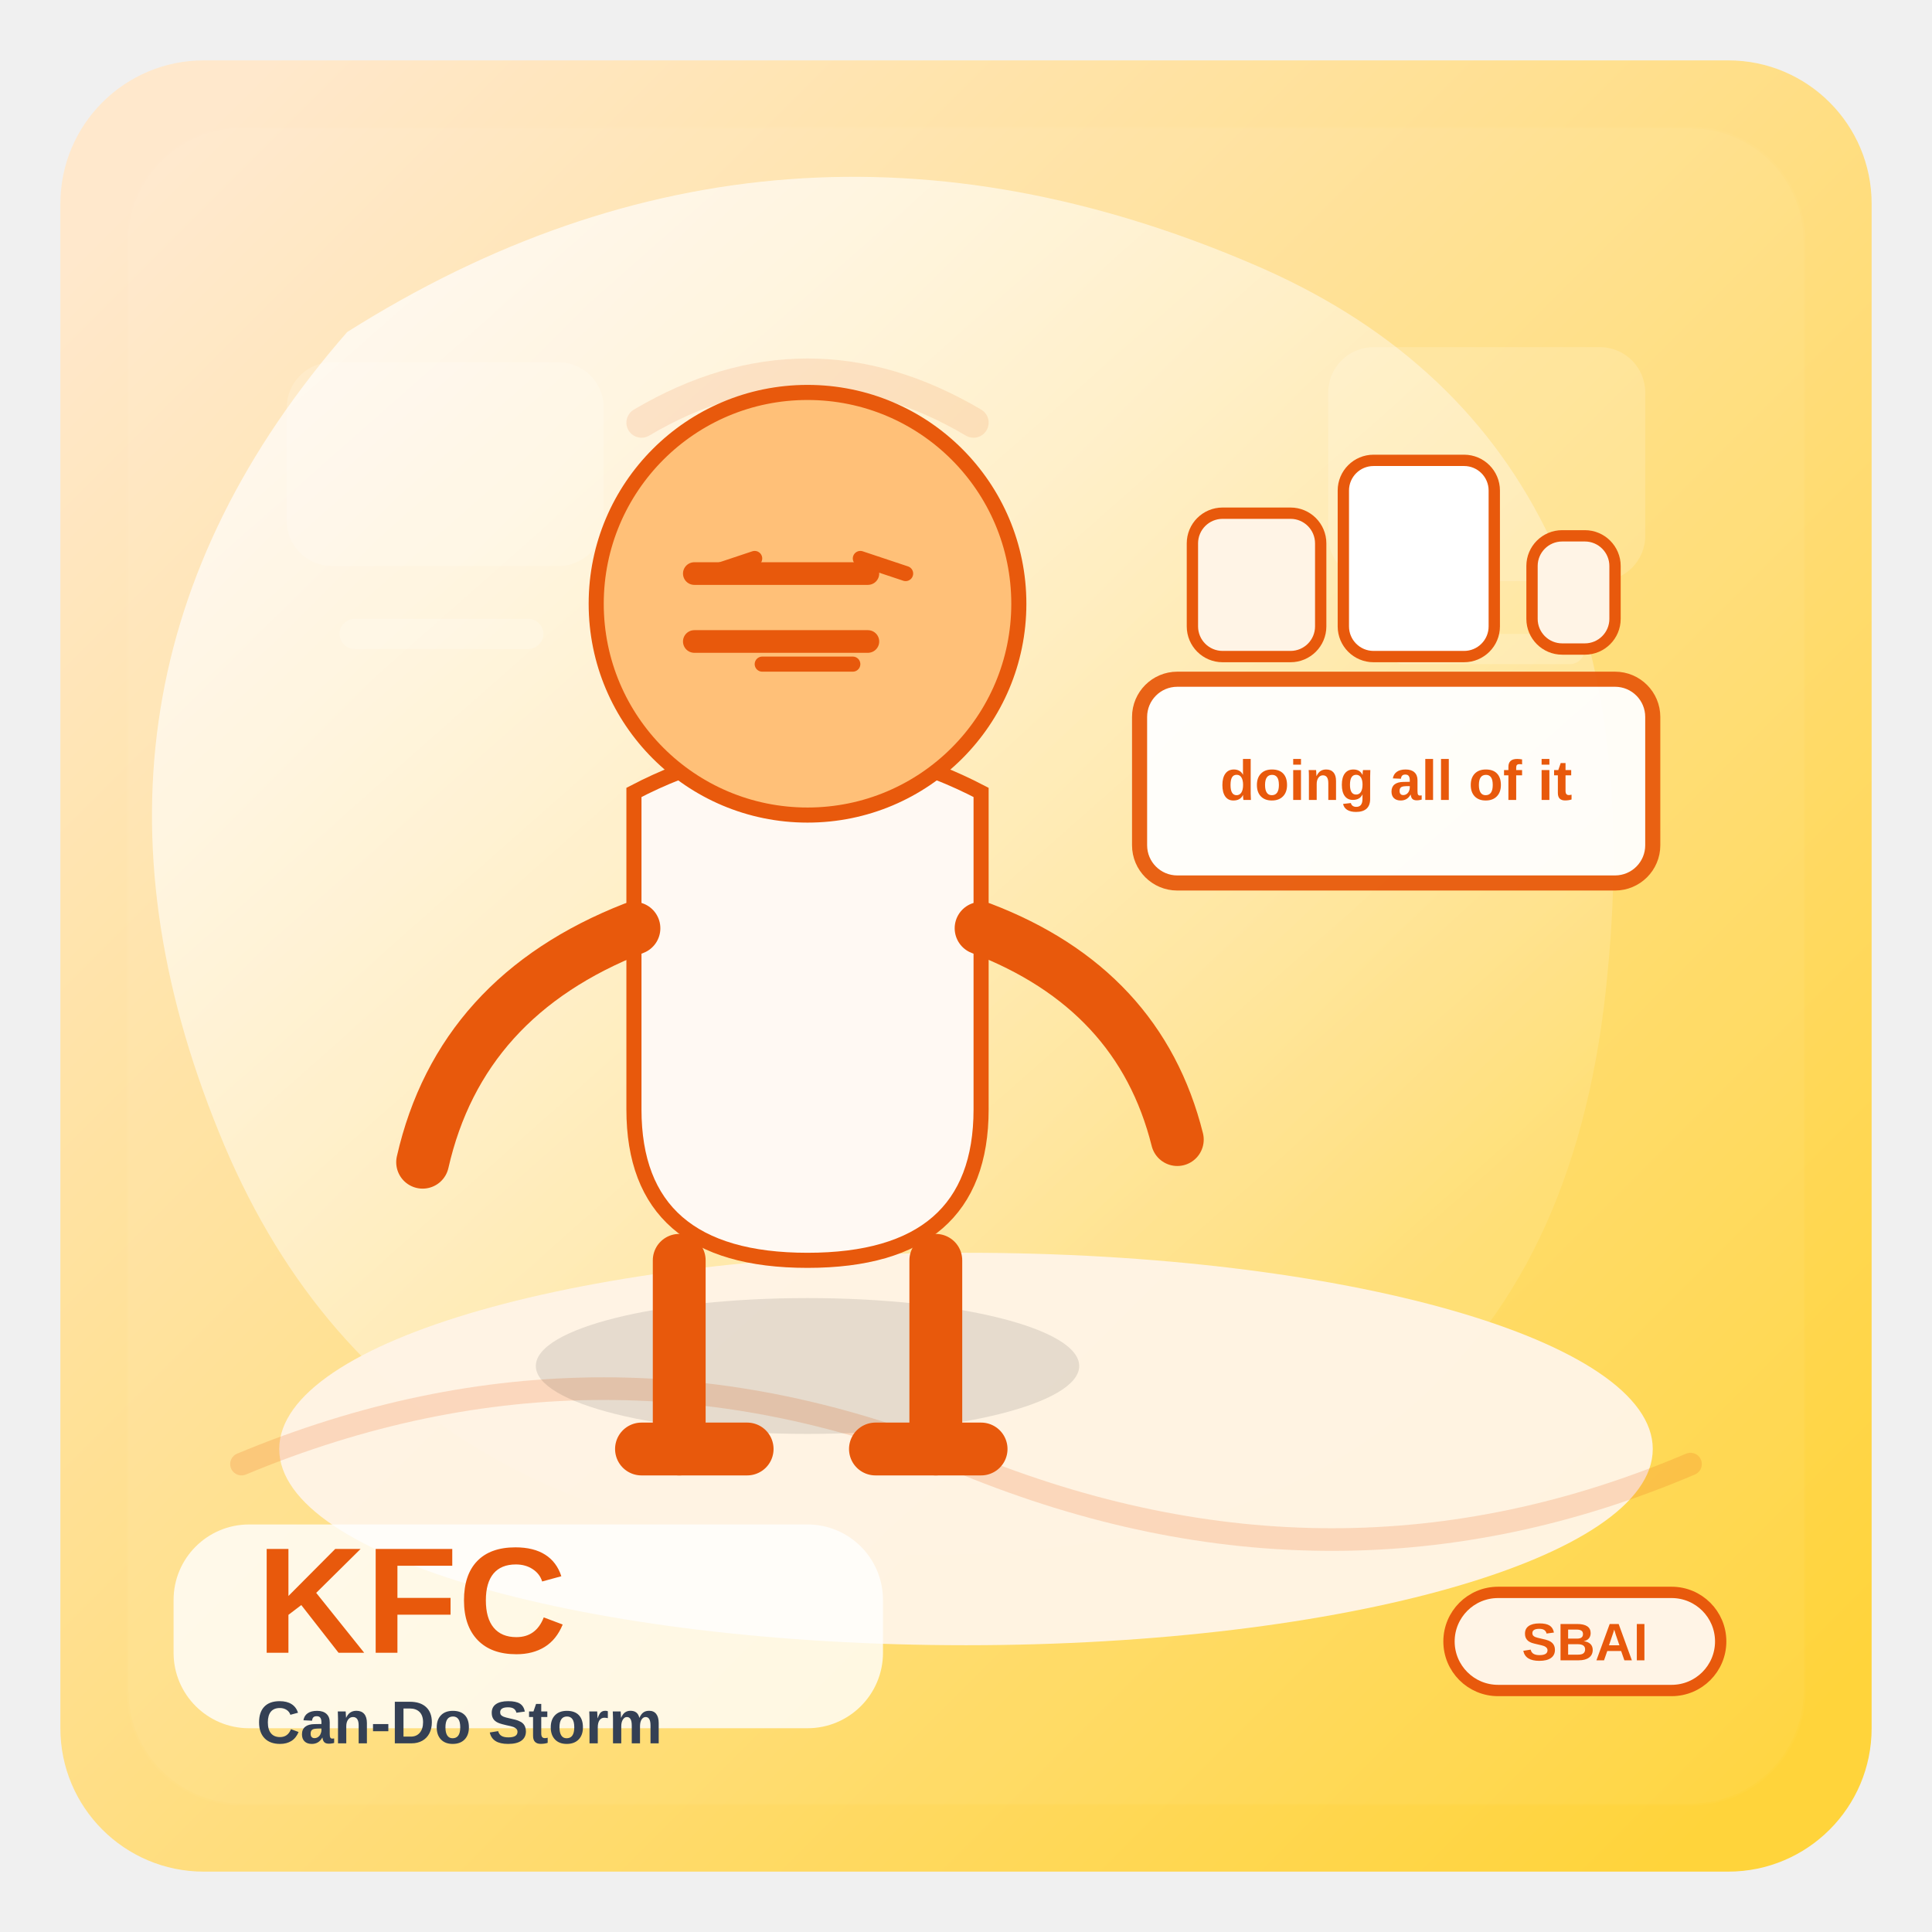
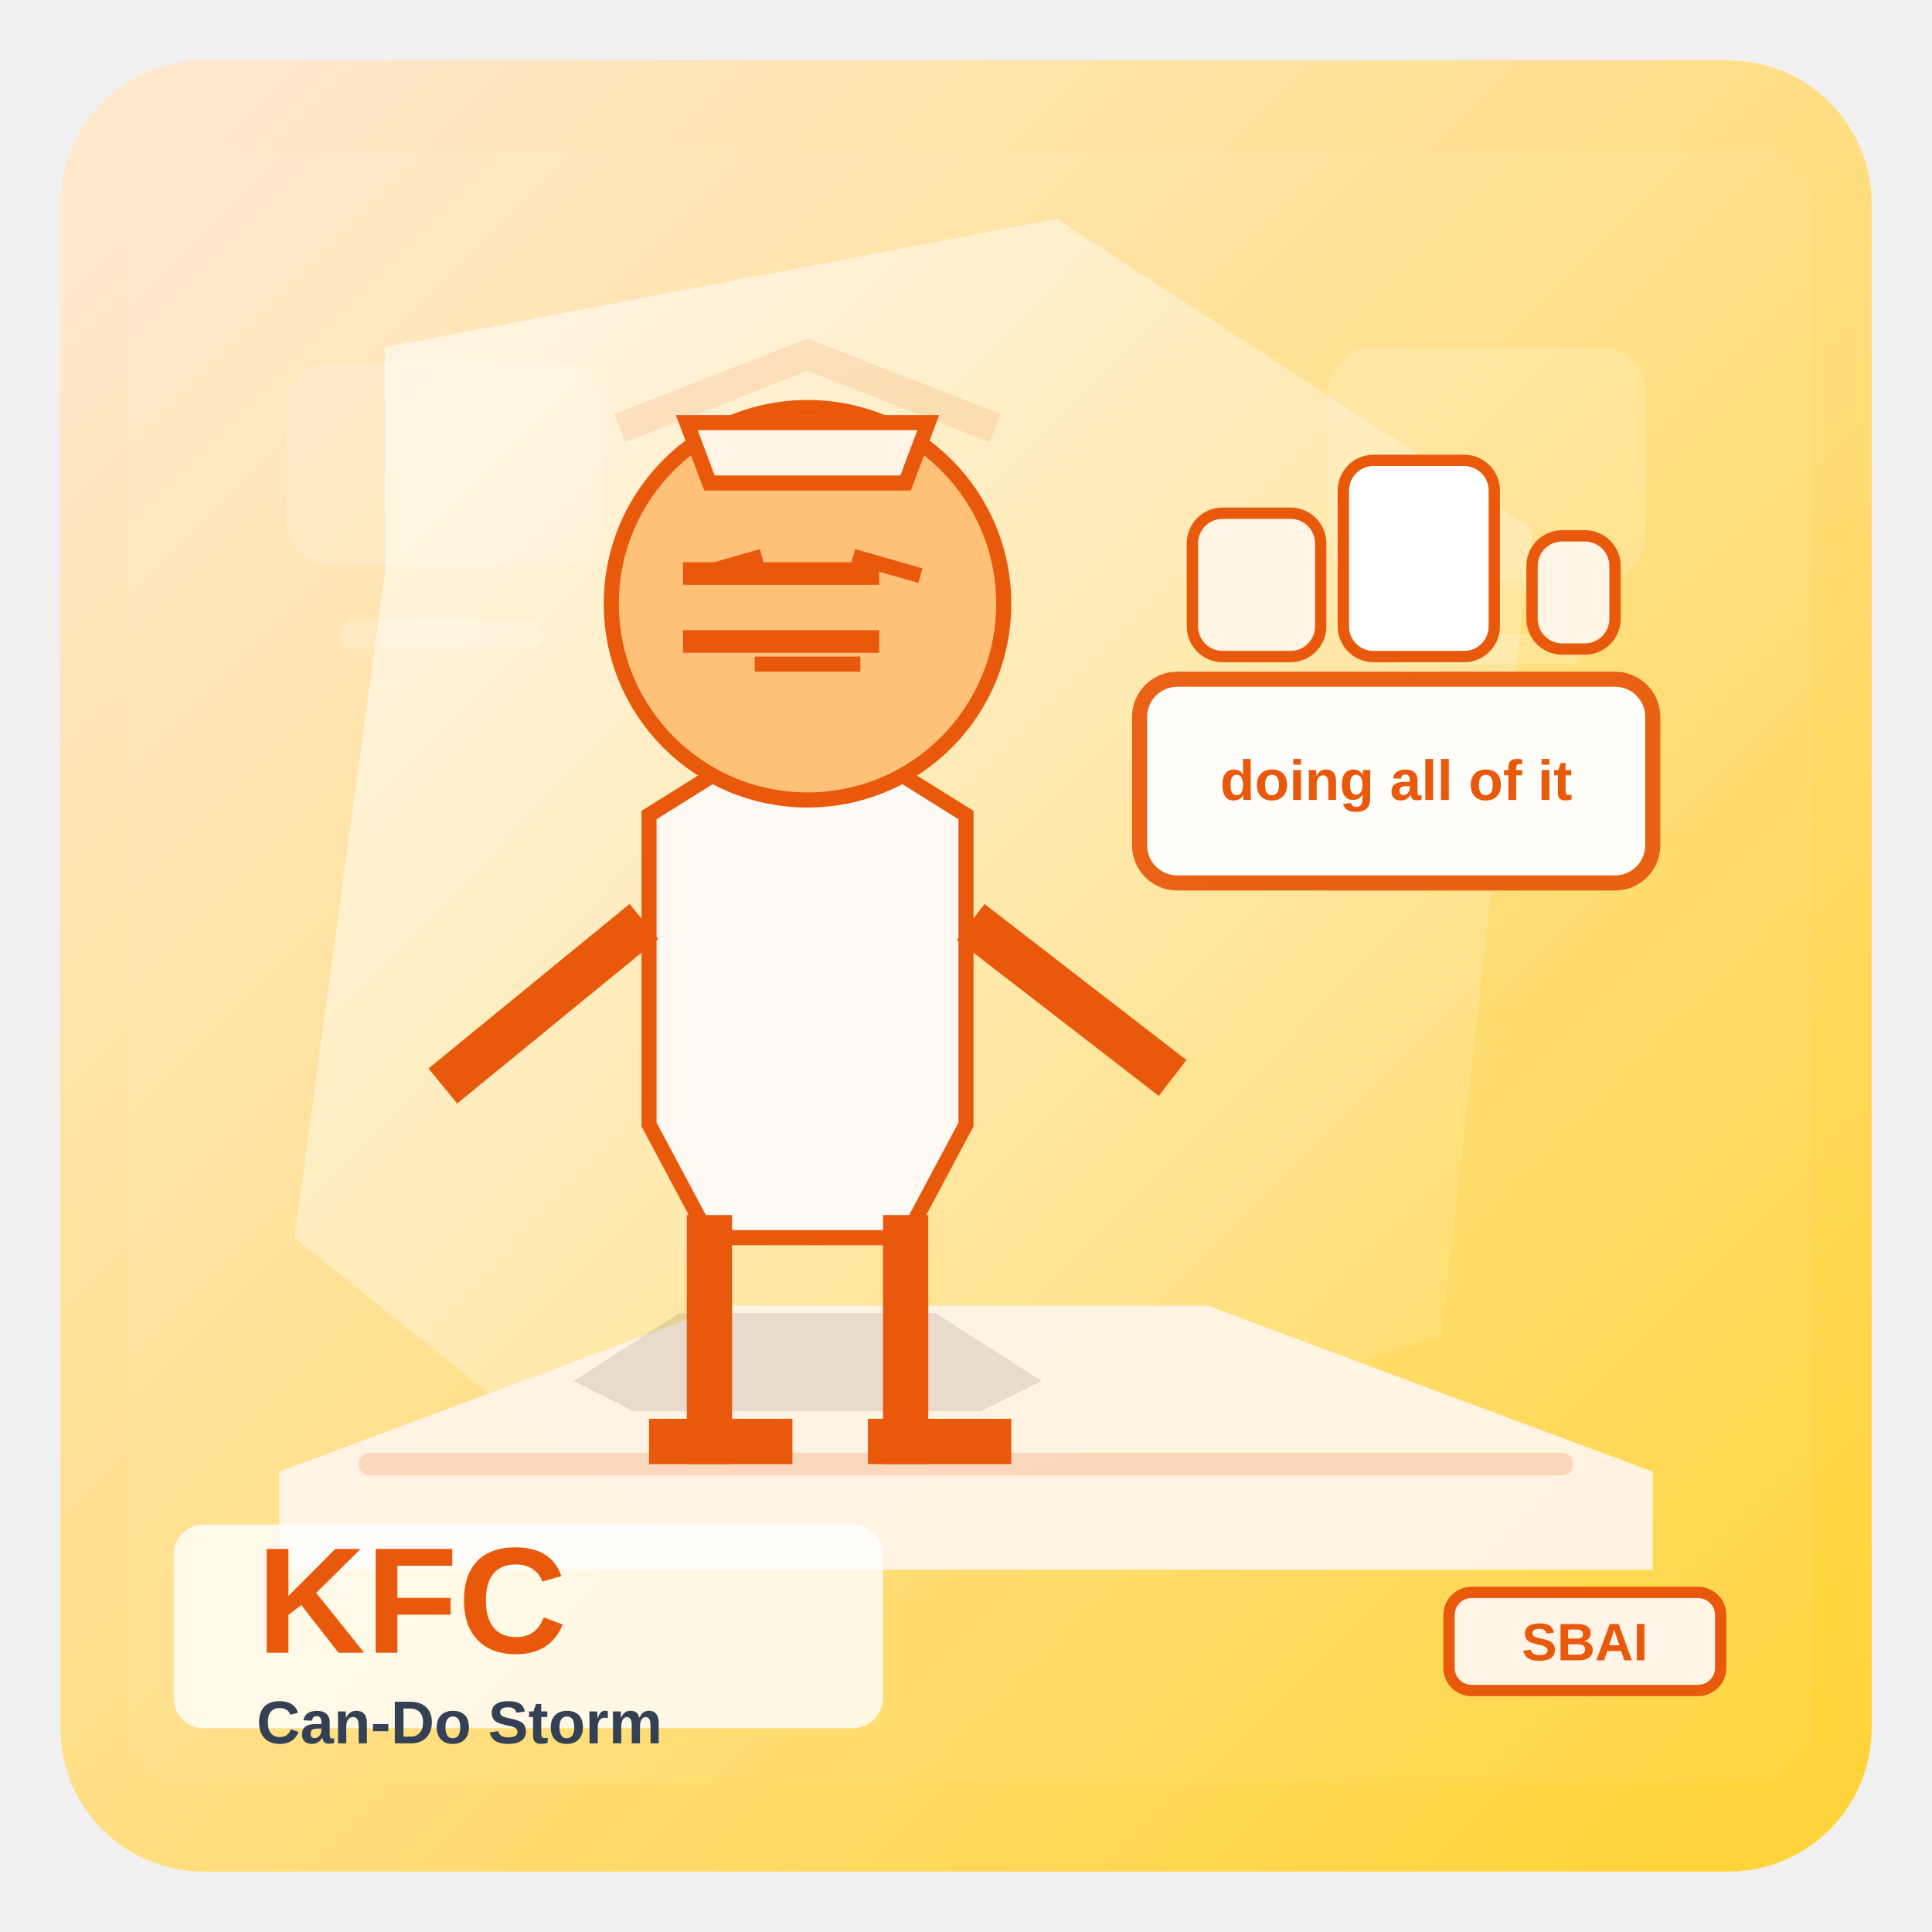
<svg xmlns="http://www.w3.org/2000/svg" width="512" height="512" viewBox="0 0 512 512" fill="none">
  <defs>
    <linearGradient id="bg" x1="44" y1="44" x2="468" y2="468" gradientUnits="userSpaceOnUse">
      <stop offset="0" stop-color="#FFE8CC" />
      <stop offset="1" stop-color="#FFD43B" />
    </linearGradient>
-     <linearGradient id="light" x1="110" y1="62" x2="366" y2="352" gradientUnits="userSpaceOnUse">
-       <stop offset="0" stop-color="#FFFFFF" stop-opacity="0.72" />
-       <stop offset="1" stop-color="#FFFFFF" stop-opacity="0.1" />
+     <linearGradient id="light" x1="96" y1="72" x2="388" y2="352" gradientUnits="userSpaceOnUse">
+       <stop offset="0" stop-color="#FFFFFF" stop-opacity="0.58" />
+       <stop offset="1" stop-color="#FFFFFF" stop-opacity="0.08" />
    </linearGradient>
  </defs>
  <rect x="16" y="16" width="480" height="480" rx="38" fill="url(#bg)" />
-   <path d="M92 88 q114 -72 240 -18 q108 46 94 188 q-14 152 -178 154 q-144 2 -190 -112 q-48 -118 34 -212z" fill="url(#light)" />
-   <rect x="34" y="34" width="444" height="444" rx="30" fill="#FFFFFF" opacity="0.05" stroke="#FFFFFF" stroke-opacity="0.4" />
+   <path d="M102 92 l178 -34 l126 82 l-24 214 l-194 62 l-110 -88 l24 -176z" fill="url(#light)" />
+   <path d="M42 40 h428 l10 10 v412 l-10 10 h-428 l-8 -10 v-412z" fill="#FFFFFF" opacity="0.05" stroke="#FFFFFF" stroke-opacity="0.4" />
  <rect x="76" y="96" width="84" height="54" rx="12" fill="#FFFFFF" opacity="0.16" />
  <rect x="352" y="92" width="84" height="62" rx="12" fill="#FFFFFF" opacity="0.16" />
  <path d="M94 168 h46 M372 172 h44" stroke="#FFFFFF" stroke-width="8" stroke-linecap="round" opacity="0.18" />
-   <ellipse cx="256" cy="384" rx="182" ry="52" fill="#FFF4E6" opacity="0.96" />
-   <path d="M64 388 q96 -40 192 0 q98 40 192 0" fill="none" stroke="#E8590C" stroke-width="6" opacity="0.18" stroke-linecap="round" />
+   <path d="M74 390 l118 -44 h128 l118 44 v26 h-364z" fill="#FFF4E6" opacity="0.96" />
+   <path d="M98 388 h316" fill="none" stroke="#E8590C" stroke-width="6" opacity="0.18" stroke-linecap="round" />
  <g>
-     <ellipse cx="214" cy="362" rx="72" ry="18" fill="#000000" opacity="0.1" />
-     <path d="M168 210 q46 -24 92 0 v84 q0 40 -46 40 q-46 0 -46 -40z" fill="#FFF9F3" stroke="#E8590C" stroke-width="4" />
-     <path d="M180 334 v50 M248 334 v50" fill="none" stroke="#E8590C" stroke-width="14" stroke-linecap="round" />
-     <path d="M168 246 q-46 18 -56 62" fill="none" stroke="#E8590C" stroke-width="14" stroke-linecap="round" />
-     <path d="M260 246 q42 16 52 56" fill="none" stroke="#E8590C" stroke-width="14" stroke-linecap="round" />
-     <path d="M170 384 h28 M232 384 h28" fill="none" stroke="#E8590C" stroke-width="14" stroke-linecap="round" />
-     <circle cx="214" cy="160" r="56" fill="#FFC078" stroke="#E8590C" stroke-width="4" />
+     <path d="M152 366 l28 -18 h68 l28 18 l-16 8 h-92z" fill="#000000" opacity="0.1" />
+     <path d="M172 216 l32 -20 h20 l32 20 v82 l-16 30 h-52 l-16 -30z" fill="#FFF9F3" stroke="#E8590C" stroke-width="4" stroke-linejoin="miter" />
+     <path d="M188 328 v54 M240 328 v54" fill="none" stroke="#E8590C" stroke-width="12" stroke-linecap="square" />
+     <path d="M166 248 l-44 36 M262 248 l44 34" fill="none" stroke="#E8590C" stroke-width="12" stroke-linecap="square" />
+     <path d="M178 382 h26 M236 382 h26" fill="none" stroke="#E8590C" stroke-width="12" stroke-linecap="square" />
+     <circle cx="214" cy="160" r="52" fill="#FFC078" stroke="#E8590C" stroke-width="4" />
+     <path d="M182 112 h64 l-6 16 h-52z" fill="#FFF4E6" stroke="#E8590C" stroke-width="4" />
    <g transform="translate(214 154)">
      <g fill="#E8590C" stroke="#E8590C">
-         <path d="M-26 -2 l12 -4 M14 -6 l12 4" stroke-width="4" stroke-linecap="round" />
-         <path d="M-12 22 h24" fill="none" stroke-width="4" stroke-linecap="round" />
+         <path d="M-28 -2 l14 -4 M14 -6 l14 4" stroke-width="4" stroke-linecap="square" />
+         <path d="M-12 22 h24" fill="none" stroke-width="4" stroke-linecap="square" />
      </g>
    </g>
-     <path d="M170 112 q44 -26 88 0" fill="none" stroke="#E8590C" stroke-width="8" stroke-linecap="round" opacity="0.12" />
-     <path d="M184 152 h46 M184 170 h46" stroke="#E8590C" stroke-width="6" stroke-linecap="round" />
+     <path d="M168 112 l46 -18 l46 18" fill="none" stroke="#E8590C" stroke-width="8" stroke-linecap="square" opacity="0.12" />
+     <path d="M184 152 h46 M184 170 h46" stroke="#E8590C" stroke-width="6" stroke-linecap="square" />
  </g>
  <g>
    <rect x="302" y="180" width="136" height="54" rx="10" fill="#FFFFFF" opacity="0.94" stroke="#E8590C" stroke-width="4" />
    <rect x="316" y="136" width="34" height="38" rx="8" fill="#FFF4E6" stroke="#E8590C" stroke-width="3" />
    <rect x="356" y="122" width="40" height="52" rx="8" fill="#FFFFFF" stroke="#E8590C" stroke-width="3" />
    <rect x="406" y="142" width="22" height="30" rx="8" fill="#FFF4E6" stroke="#E8590C" stroke-width="3" />
    <text x="370" y="212" fill="#E8590C" fill-opacity="1.0" font-family="Avenir Next,Segoe UI,Arial,sans-serif" font-size="15" font-weight="800" text-anchor="middle">doing all of it</text>
  </g>
-   <rect x="46" y="404" width="188" height="54" rx="20" fill="#FFFFFF" opacity="0.8" />
+   <rect x="46" y="404" width="188" height="54" rx="8" fill="#FFFFFF" opacity="0.8" />
  <text x="68" y="438" fill="#E8590C" fill-opacity="1.0" font-family="Avenir Next,Segoe UI,Arial,sans-serif" font-size="40" font-weight="900" text-anchor="start">KFC</text>
  <text x="68" y="462" fill="#344054" fill-opacity="1.0" font-family="Avenir Next,Segoe UI,Arial,sans-serif" font-size="16" font-weight="700" text-anchor="start">Can-Do Storm</text>
-   <rect x="384" y="422" width="72" height="26" rx="13" fill="#FFF4E6" stroke="#E8590C" stroke-width="3" />
+   <rect x="384" y="422" width="72" height="26" rx="6" fill="#FFF4E6" stroke="#E8590C" stroke-width="3" />
  <text x="420" y="440" fill="#E8590C" fill-opacity="1.0" font-family="Avenir Next,Segoe UI,Arial,sans-serif" font-size="14" font-weight="900" text-anchor="middle">SBAI</text>
</svg>
